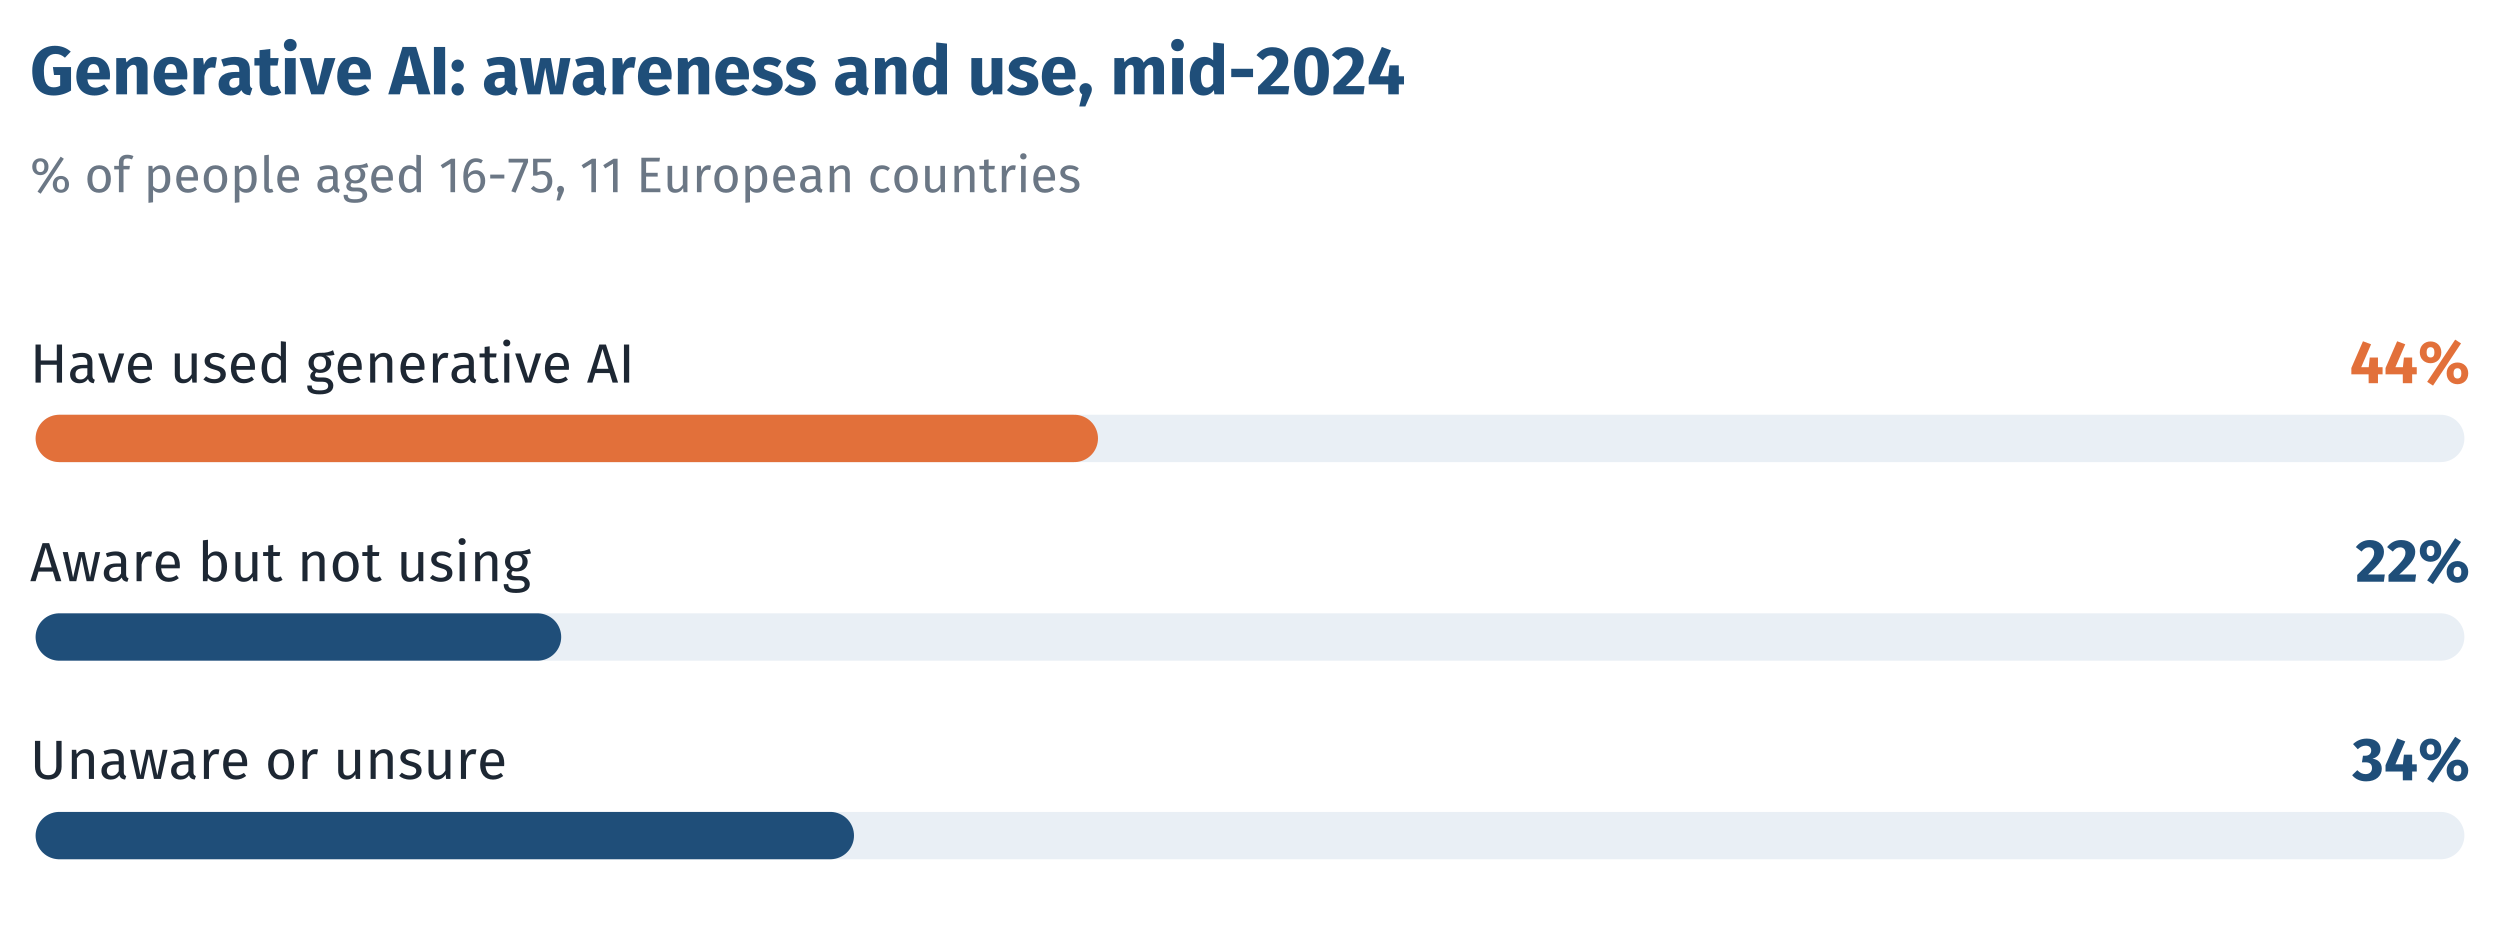
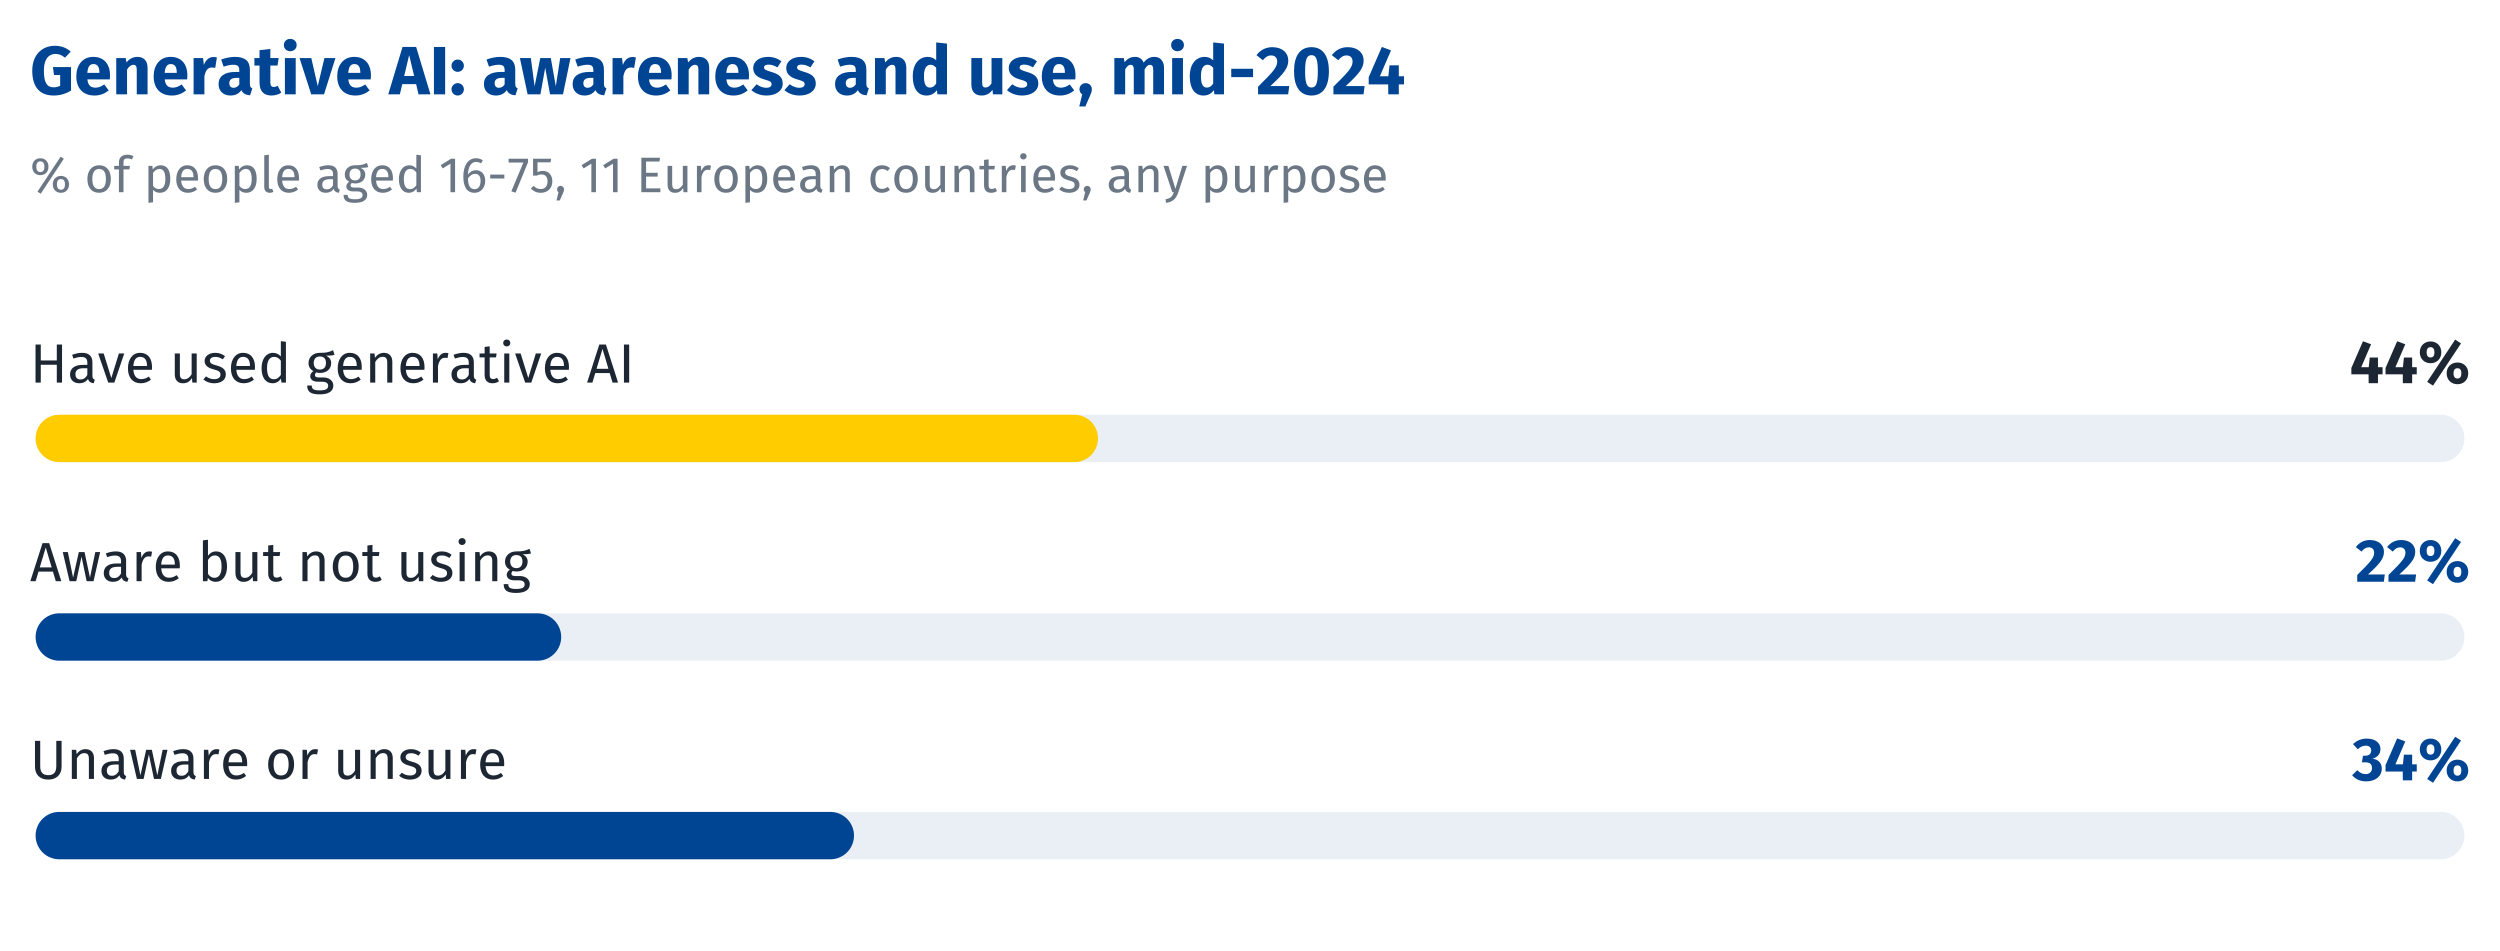
<svg xmlns="http://www.w3.org/2000/svg" xmlns:xlink="http://www.w3.org/1999/xlink" width="475.2pt" height="180.72pt" viewBox="0 0 475.2 180.72" version="1.1">
  <defs>
    <style type="text/css">*{stroke-linejoin: round; stroke-linecap: butt}</style>
  </defs>
  <g id="figure_1">
    <g id="patch_1">
      <path d="M 0 180.72  L 475.2 180.72  L 475.2 0  L 0 0  L 0 180.72  z " style="fill: none" />
    </g>
    <g id="axes_1">
      <g id="line2d_1">
-         <path d="M 11.268 83.337  L 463.932 83.337  " clip-path="url(#p77314b9bce)" style="fill: none; stroke: #e9eff5; stroke-width: 9; stroke-linecap: round" />
+         <path d="M 11.268 83.337  L 463.932 83.337  " clip-path="url(#p3629a5b4da)" style="fill: none; stroke: #e9eff5; stroke-width: 9; stroke-linecap: round" />
      </g>
      <g id="line2d_2">
-         <path d="M 11.268 121.082  L 463.932 121.082  " clip-path="url(#p77314b9bce)" style="fill: none; stroke: #e9eff5; stroke-width: 9; stroke-linecap: round" />
+         <path d="M 11.268 121.082  L 463.932 121.082  " clip-path="url(#p3629a5b4da)" style="fill: none; stroke: #e9eff5; stroke-width: 9; stroke-linecap: round" />
      </g>
      <g id="line2d_3">
-         <path d="M 11.268 158.828  L 463.932 158.828  " clip-path="url(#p77314b9bce)" style="fill: none; stroke: #e9eff5; stroke-width: 9; stroke-linecap: round" />
+         <path d="M 11.268 158.828  L 463.932 158.828  " clip-path="url(#p3629a5b4da)" style="fill: none; stroke: #e9eff5; stroke-width: 9; stroke-linecap: round" />
      </g>
      <g id="line2d_4">
-         <path d="M 11.268 83.337  L 204.207 83.337  " clip-path="url(#p77314b9bce)" style="fill: none; stroke: #e2703a; stroke-width: 9; stroke-linecap: round" />
+         <path d="M 11.268 83.337  L 204.207 83.337  " clip-path="url(#p3629a5b4da)" style="fill: none; stroke: #ffcc00; stroke-width: 9; stroke-linecap: round" />
      </g>
      <g id="line2d_5">
-         <path d="M 11.268 121.082  L 102.172 121.082  " clip-path="url(#p77314b9bce)" style="fill: none; stroke: #1f4e79; stroke-width: 9; stroke-linecap: round" />
+         <path d="M 11.268 121.082  L 102.172 121.082  " clip-path="url(#p3629a5b4da)" style="fill: none; stroke: #004494; stroke-width: 9; stroke-linecap: round" />
      </g>
      <g id="line2d_6">
-         <path d="M 11.268 158.828  L 157.827 158.828  " clip-path="url(#p77314b9bce)" style="fill: none; stroke: #1f4e79; stroke-width: 9; stroke-linecap: round" />
+         <path d="M 11.268 158.828  L 157.827 158.828  " clip-path="url(#p3629a5b4da)" style="fill: none; stroke: #004494; stroke-width: 9; stroke-linecap: round" />
      </g>
      <g id="text_1">
        <g style="fill: #1d2733" transform="translate(5.7024 72.72528) scale(0.105 -0.105)">
          <defs>
            <path id="FiraSans-Regular-48" d="M 3104 0  L 3712 0  L 3712 4410  L 3104 4410  L 3104 2566  L 1248 2566  L 1248 4410  L 640 4410  L 640 0  L 1248 0  L 1248 2067  L 3104 2067  L 3104 0  z " transform="scale(0.015625)" />
            <path id="FiraSans-Regular-61" d="M 2880 787  L 2880 2330  C 2880 3034 2509 3450 1696 3450  C 1318 3450 947 3373 531 3219  L 678 2790  C 1024 2906 1338 2970 1587 2970  C 2054 2970 2291 2790 2291 2304  L 2291 2054  L 1773 2054  C 832 2054 288 1664 288 941  C 288 339 691 -77 1363 -77  C 1773 -77 2131 77 2368 429  C 2470 96 2688 -38 3027 -77  L 3162 333  C 2989 397 2880 493 2880 787  z M 1498 365  C 1114 365 915 576 915 973  C 915 1434 1229 1664 1850 1664  L 2291 1664  L 2291 890  C 2099 538 1843 365 1498 365  z " transform="scale(0.015625)" />
            <path id="FiraSans-Regular-76" d="M 3085 3373  L 2464 3373  L 1587 525  L 704 3373  L 64 3373  L 1229 0  L 1939 0  L 3085 3373  z " transform="scale(0.015625)" />
            <path id="FiraSans-Regular-65" d="M 3155 1786  C 3155 2816 2675 3450 1766 3450  C 896 3450 365 2701 365 1651  C 365 582 915 -77 1856 -77  C 2323 -77 2701 83 3034 346  L 2778 698  C 2483 493 2234 403 1901 403  C 1414 403 1050 704 992 1485  L 3142 1485  C 3149 1562 3155 1670 3155 1786  z M 2573 1920  L 992 1920  C 1037 2669 1331 2982 1779 2982  C 2310 2982 2573 2618 2573 1958  L 2573 1920  z " transform="scale(0.015625)" />
            <path id="FiraSans-Regular-20" transform="scale(0.015625)" />
            <path id="FiraSans-Regular-75" d="M 3117 3373  L 2528 3373  L 2528 966  C 2323 627 2048 384 1683 384  C 1318 384 1165 557 1165 1018  L 1165 3373  L 576 3373  L 576 954  C 576 294 928 -77 1517 -77  C 1997 -77 2310 115 2566 525  L 2611 0  L 3117 0  L 3117 3373  z " transform="scale(0.015625)" />
            <path id="FiraSans-Regular-73" d="M 1523 3450  C 826 3450 307 3059 307 2522  C 307 2048 595 1734 1325 1542  C 1978 1370 2144 1242 2144 909  C 2144 589 1862 397 1421 397  C 1056 397 742 518 474 723  L 160 365  C 454 109 864 -77 1434 -77  C 2118 -77 2765 243 2765 947  C 2765 1536 2355 1818 1645 1997  C 1101 2138 922 2266 922 2541  C 922 2810 1158 2982 1542 2982  C 1856 2982 2118 2886 2419 2694  L 2669 3066  C 2349 3309 1997 3450 1523 3450  z " transform="scale(0.015625)" />
            <path id="FiraSans-Regular-64" d="M 2630 4800  L 2630 3034  C 2406 3270 2118 3450 1722 3450  C 896 3450 397 2701 397 1670  C 397 621 851 -77 1670 -77  C 2086 -77 2426 128 2643 467  L 2701 0  L 3219 0  L 3219 4730  L 2630 4800  z M 1798 390  C 1312 390 1030 794 1030 1683  C 1030 2560 1344 2982 1850 2982  C 2182 2982 2419 2810 2630 2541  L 2630 890  C 2406 576 2176 390 1798 390  z " transform="scale(0.015625)" />
            <path id="FiraSans-Regular-67" d="M 3155 3750  C 2758 3571 2451 3430 1613 3450  C 870 3450 314 2963 314 2272  C 314 1837 493 1542 883 1338  C 640 1178 512 960 512 742  C 512 403 781 102 1382 102  L 1914 102  C 2336 102 2592 -58 2592 -378  C 2592 -717 2336 -902 1606 -902  C 864 -902 691 -723 691 -339  L 160 -339  C 160 -1024 506 -1363 1606 -1363  C 2650 -1363 3187 -992 3187 -339  C 3187 198 2726 595 2035 595  L 1498 595  C 1152 595 1056 717 1056 870  C 1056 992 1126 1114 1222 1184  C 1363 1139 1498 1120 1651 1120  C 2458 1120 2938 1600 2938 2266  C 2938 2656 2739 2938 2342 3117  C 2726 3117 3046 3130 3328 3219  L 3155 3750  z M 1613 3027  C 2093 3027 2336 2771 2336 2278  C 2336 1792 2086 1510 1626 1510  C 1165 1510 915 1824 915 2272  C 915 2714 1158 3027 1613 3027  z " transform="scale(0.015625)" />
            <path id="FiraSans-Regular-6e" d="M 2195 3450  C 1754 3450 1395 3219 1165 2874  L 1114 3373  L 608 3373  L 608 0  L 1197 0  L 1197 2394  C 1421 2752 1677 2989 2054 2989  C 2381 2989 2586 2842 2586 2336  L 2586 0  L 3174 0  L 3174 2419  C 3174 3059 2816 3450 2195 3450  z " transform="scale(0.015625)" />
            <path id="FiraSans-Regular-72" d="M 2074 3450  C 1664 3450 1350 3194 1171 2688  L 1114 3373  L 608 3373  L 608 0  L 1197 0  L 1197 1926  C 1338 2573 1581 2874 2003 2874  C 2125 2874 2195 2861 2298 2835  L 2406 3411  C 2304 3437 2182 3450 2074 3450  z " transform="scale(0.015625)" />
            <path id="FiraSans-Regular-74" d="M 2086 557  C 1920 454 1786 410 1638 410  C 1344 410 1235 570 1235 909  L 1235 2918  L 1971 2918  L 2035 3373  L 1235 3373  L 1235 4205  L 646 4134  L 646 3373  L 58 3373  L 58 2918  L 646 2918  L 646 883  C 646 256 986 -77 1555 -77  C 1843 -77 2086 0 2310 154  L 2086 557  z " transform="scale(0.015625)" />
            <path id="FiraSans-Regular-69" d="M 896 4992  C 653 4992 486 4819 486 4589  C 486 4365 653 4192 896 4192  C 1146 4192 1312 4365 1312 4589  C 1312 4819 1146 4992 896 4992  z M 1197 3373  L 608 3373  L 608 0  L 1197 0  L 1197 3373  z " transform="scale(0.015625)" />
            <path id="FiraSans-Regular-41" d="M 2989 0  L 3629 0  L 2221 4410  L 1453 4410  L 38 0  L 653 0  L 986 1107  L 2656 1107  L 2989 0  z M 1133 1600  L 1824 3904  L 2509 1600  L 1133 1600  z " transform="scale(0.015625)" />
            <path id="FiraSans-Regular-49" d="M 1248 4410  L 640 4410  L 640 0  L 1248 0  L 1248 4410  z " transform="scale(0.015625)" />
          </defs>
          <use xlink:href="#FiraSans-Regular-48" />
          <use xlink:href="#FiraSans-Regular-61" transform="translate(67.99998 0)" />
          <use xlink:href="#FiraSans-Regular-76" transform="translate(122.4 0)" />
          <use xlink:href="#FiraSans-Regular-65" transform="translate(171.6 0)" />
          <use xlink:href="#FiraSans-Regular-20" transform="translate(226.6 0)" />
          <use xlink:href="#FiraSans-Regular-75" transform="translate(253.0999 0)" />
          <use xlink:href="#FiraSans-Regular-73" transform="translate(311.2999 0)" />
          <use xlink:href="#FiraSans-Regular-65" transform="translate(357.9999 0)" />
          <use xlink:href="#FiraSans-Regular-64" transform="translate(412.9999 0)" />
          <use xlink:href="#FiraSans-Regular-20" transform="translate(472.7999 0)" />
          <use xlink:href="#FiraSans-Regular-67" transform="translate(499.2999 0)" />
          <use xlink:href="#FiraSans-Regular-65" transform="translate(551.2999 0)" />
          <use xlink:href="#FiraSans-Regular-6e" transform="translate(606.2999 0)" />
          <use xlink:href="#FiraSans-Regular-65" transform="translate(664.8999 0)" />
          <use xlink:href="#FiraSans-Regular-72" transform="translate(719.8998 0)" />
          <use xlink:href="#FiraSans-Regular-61" transform="translate(758.4998 0)" />
          <use xlink:href="#FiraSans-Regular-74" transform="translate(812.8998 0)" />
          <use xlink:href="#FiraSans-Regular-69" transform="translate(848.9998 0)" />
          <use xlink:href="#FiraSans-Regular-76" transform="translate(877.1998 0)" />
          <use xlink:href="#FiraSans-Regular-65" transform="translate(926.3998 0)" />
          <use xlink:href="#FiraSans-Regular-20" transform="translate(981.3998 0)" />
          <use xlink:href="#FiraSans-Regular-41" transform="translate(1007.9 0)" />
          <use xlink:href="#FiraSans-Regular-49" transform="translate(1065.2 0)" />
        </g>
      </g>
      <g id="text_2">
-         <g style="fill: #e2703a" transform="translate(446.6234 72.83629) scale(0.115 -0.115)">
+         <g style="fill: #1d2733" transform="translate(446.6234 72.83629) scale(0.115 -0.115)">
          <defs>
            <path id="FiraSans-Bold-34" d="M 3482 1690  L 2995 1690  L 2995 2714  L 2125 2714  L 2016 1690  L 1222 1690  L 2266 4115  L 1408 4435  L 179 1606  L 179 934  L 2003 934  L 2010 0  L 2995 0  L 2995 934  L 3482 934  L 3482 1690  z " transform="scale(0.015625)" />
            <path id="FiraSans-Bold-25" d="M 3930 4608  L 966 141  L 1587 -256  L 4550 4211  L 3930 4608  z M 1325 4416  C 691 4416 186 3968 186 3264  C 186 2560 691 2112 1325 2112  C 1965 2112 2464 2560 2464 3264  C 2464 3968 1965 4416 1325 4416  z M 1325 3808  C 1658 3808 1734 3533 1734 3264  C 1734 2989 1658 2720 1325 2720  C 992 2720 909 2995 909 3264  C 909 3539 992 3808 1325 3808  z M 4173 2189  C 3533 2189 3027 1747 3027 1043  C 3027 333 3533 -109 4173 -109  C 4813 -109 5312 333 5312 1043  C 5312 1747 4813 2189 4173 2189  z M 4173 1581  C 4506 1581 4582 1312 4582 1043  C 4582 768 4506 493 4173 493  C 3840 493 3757 774 3757 1043  C 3757 1312 3840 1581 4173 1581  z " transform="scale(0.015625)" />
          </defs>
          <use xlink:href="#FiraSans-Bold-34" />
          <use xlink:href="#FiraSans-Bold-34" transform="translate(56.49999 0)" />
          <use xlink:href="#FiraSans-Bold-25" transform="translate(113 0)" />
        </g>
      </g>
      <g id="text_3">
        <g style="fill: #1d2733" transform="translate(5.7024 110.4707) scale(0.105 -0.105)">
          <defs>
            <path id="FiraSans-Regular-77" d="M 4461 3373  L 3898 3373  L 3283 410  L 2650 3373  L 1990 3373  L 1325 410  L 717 3373  L 128 3373  L 915 0  L 1696 0  L 2304 2842  L 2893 0  L 3693 0  L 4461 3373  z " transform="scale(0.015625)" />
            <path id="FiraSans-Regular-62" d="M 2150 3450  C 1741 3450 1427 3264 1197 2950  L 1197 4800  L 608 4730  L 608 0  L 1126 0  L 1184 371  C 1414 90 1709 -77 2080 -77  C 2899 -77 3405 634 3405 1690  C 3405 2816 2912 3450 2150 3450  z M 1939 390  C 1638 390 1370 576 1197 845  L 1197 2458  C 1370 2726 1613 2982 1984 2982  C 2458 2982 2771 2650 2771 1690  C 2771 768 2432 390 1939 390  z " transform="scale(0.015625)" />
            <path id="FiraSans-Regular-6f" d="M 1875 3450  C 915 3450 365 2726 365 1683  C 365 614 909 -77 1869 -77  C 2822 -77 3373 646 3373 1690  C 3373 2758 2835 3450 1875 3450  z M 1875 2976  C 2432 2976 2739 2566 2739 1690  C 2739 806 2432 397 1869 397  C 1306 397 998 806 998 1683  C 998 2566 1312 2976 1875 2976  z " transform="scale(0.015625)" />
          </defs>
          <use xlink:href="#FiraSans-Regular-41" />
          <use xlink:href="#FiraSans-Regular-77" transform="translate(57.29999 0)" />
          <use xlink:href="#FiraSans-Regular-61" transform="translate(129 0)" />
          <use xlink:href="#FiraSans-Regular-72" transform="translate(183.4 0)" />
          <use xlink:href="#FiraSans-Regular-65" transform="translate(222 0)" />
          <use xlink:href="#FiraSans-Regular-20" transform="translate(276.9999 0)" />
          <use xlink:href="#FiraSans-Regular-62" transform="translate(303.4999 0)" />
          <use xlink:href="#FiraSans-Regular-75" transform="translate(362.8999 0)" />
          <use xlink:href="#FiraSans-Regular-74" transform="translate(421.0999 0)" />
          <use xlink:href="#FiraSans-Regular-20" transform="translate(457.1999 0)" />
          <use xlink:href="#FiraSans-Regular-6e" transform="translate(483.6999 0)" />
          <use xlink:href="#FiraSans-Regular-6f" transform="translate(542.2999 0)" />
          <use xlink:href="#FiraSans-Regular-74" transform="translate(600.6999 0)" />
          <use xlink:href="#FiraSans-Regular-20" transform="translate(636.7999 0)" />
          <use xlink:href="#FiraSans-Regular-75" transform="translate(663.2998 0)" />
          <use xlink:href="#FiraSans-Regular-73" transform="translate(721.4998 0)" />
          <use xlink:href="#FiraSans-Regular-69" transform="translate(768.1998 0)" />
          <use xlink:href="#FiraSans-Regular-6e" transform="translate(796.3998 0)" />
          <use xlink:href="#FiraSans-Regular-67" transform="translate(854.9998 0)" />
        </g>
      </g>
      <g id="text_4">
-         <g style="fill: #1f4e79" transform="translate(447.7267 110.5817) scale(0.115 -0.115)">
+         <g style="fill: #004494" transform="translate(447.7267 110.5817) scale(0.115 -0.115)">
          <defs>
            <path id="FiraSans-Bold-32" d="M 1523 4416  C 877 4416 384 4122 38 3667  L 640 3194  C 890 3501 1107 3642 1421 3642  C 1760 3642 1978 3430 1978 3078  C 1978 2541 1638 2150 186 717  L 186 0  L 3002 0  L 3104 774  L 1331 774  C 2682 2003 3014 2509 3014 3181  C 3014 3853 2490 4416 1523 4416  z " transform="scale(0.015625)" />
          </defs>
          <use xlink:href="#FiraSans-Bold-32" />
          <use xlink:href="#FiraSans-Bold-32" transform="translate(51.7 0)" />
          <use xlink:href="#FiraSans-Bold-25" transform="translate(103.4 0)" />
        </g>
      </g>
      <g id="text_5">
        <g style="fill: #1d2733" transform="translate(5.7024 148.0587) scale(0.105 -0.105)">
          <defs>
            <path id="FiraSans-Regular-55" d="M 3661 4410  L 3046 4410  L 3046 1459  C 3046 774 2746 435 2112 435  C 1485 435 1184 774 1184 1459  L 1184 4410  L 576 4410  L 576 1414  C 576 538 1107 -77 2112 -77  C 3104 -77 3661 538 3661 1414  L 3661 4410  z " transform="scale(0.015625)" />
          </defs>
          <use xlink:href="#FiraSans-Regular-55" />
          <use xlink:href="#FiraSans-Regular-6e" transform="translate(66.2 0)" />
          <use xlink:href="#FiraSans-Regular-61" transform="translate(124.8 0)" />
          <use xlink:href="#FiraSans-Regular-77" transform="translate(179.2 0)" />
          <use xlink:href="#FiraSans-Regular-61" transform="translate(250.9 0)" />
          <use xlink:href="#FiraSans-Regular-72" transform="translate(305.3 0)" />
          <use xlink:href="#FiraSans-Regular-65" transform="translate(343.8999 0)" />
          <use xlink:href="#FiraSans-Regular-20" transform="translate(398.8999 0)" />
          <use xlink:href="#FiraSans-Regular-6f" transform="translate(425.3999 0)" />
          <use xlink:href="#FiraSans-Regular-72" transform="translate(483.7999 0)" />
          <use xlink:href="#FiraSans-Regular-20" transform="translate(522.3999 0)" />
          <use xlink:href="#FiraSans-Regular-75" transform="translate(548.8999 0)" />
          <use xlink:href="#FiraSans-Regular-6e" transform="translate(607.0999 0)" />
          <use xlink:href="#FiraSans-Regular-73" transform="translate(665.6999 0)" />
          <use xlink:href="#FiraSans-Regular-75" transform="translate(712.3999 0)" />
          <use xlink:href="#FiraSans-Regular-72" transform="translate(770.5999 0)" />
          <use xlink:href="#FiraSans-Regular-65" transform="translate(809.1999 0)" />
        </g>
      </g>
      <g id="text_6">
-         <g style="fill: #1f4e79" transform="translate(447.1409 148.3272) scale(0.115 -0.115)">
+         <g style="fill: #004494" transform="translate(447.1409 148.3272) scale(0.115 -0.115)">
          <defs>
            <path id="FiraSans-Bold-33" d="M 1530 4416  C 954 4416 474 4218 70 3834  L 570 3290  C 826 3539 1094 3667 1414 3667  C 1766 3667 1990 3482 1990 3168  C 1990 2810 1754 2605 1370 2605  L 1120 2605  L 1011 1907  L 1370 1907  C 1824 1907 2074 1741 2074 1286  C 2074 890 1798 659 1402 659  C 1062 659 806 787 518 1075  L -26 544  C 314 134 806 -109 1459 -109  C 2528 -109 3110 499 3110 1222  C 3110 1907 2662 2227 2125 2285  C 2656 2438 2970 2790 2970 3315  C 2970 3923 2464 4416 1530 4416  z " transform="scale(0.015625)" />
          </defs>
          <use xlink:href="#FiraSans-Bold-33" />
          <use xlink:href="#FiraSans-Bold-34" transform="translate(51.99999 0)" />
          <use xlink:href="#FiraSans-Bold-25" transform="translate(108.5 0)" />
        </g>
      </g>
    </g>
    <g id="text_7">
-       <g style="fill: #1f4e79" transform="translate(5.7024 17.93539) scale(0.13 -0.13)">
+       <g style="fill: #004494" transform="translate(5.7024 17.93539) scale(0.13 -0.13)">
        <defs>
          <path id="FiraSans-Bold-47" d="M 2330 4544  C 1152 4544 211 3725 211 2221  C 211 704 890 -109 2227 -109  C 2810 -109 3386 64 3840 358  L 3840 2554  L 2144 2554  L 2246 1811  L 2822 1811  L 2822 806  C 2637 704 2438 659 2221 659  C 1606 659 1299 1056 1299 2221  C 1299 3322 1760 3782 2381 3782  C 2739 3782 2982 3674 3270 3430  L 3814 4000  C 3450 4320 2970 4544 2330 4544  z " transform="scale(0.015625)" />
          <path id="FiraSans-Bold-65" d="M 3360 1766  C 3360 2867 2765 3507 1792 3507  C 762 3507 205 2701 205 1683  C 205 621 781 -109 1914 -109  C 2464 -109 2899 96 3238 365  L 2822 928  C 2528 723 2285 627 2010 627  C 1594 627 1306 794 1242 1402  L 3341 1402  C 3354 1504 3360 1658 3360 1766  z M 2368 2010  L 1235 2010  C 1286 2624 1478 2835 1818 2835  C 2221 2835 2362 2515 2368 2054  L 2368 2010  z " transform="scale(0.015625)" />
          <path id="FiraSans-Bold-6e" d="M 2387 3507  C 1965 3507 1638 3328 1350 2995  L 1280 3398  L 397 3398  L 397 0  L 1408 0  L 1408 2323  C 1587 2605 1773 2765 1997 2765  C 2195 2765 2317 2669 2317 2310  L 2317 0  L 3328 0  L 3328 2483  C 3328 3130 2976 3507 2387 3507  z " transform="scale(0.015625)" />
          <path id="FiraSans-Bold-72" d="M 2240 3494  C 1850 3494 1517 3213 1363 2746  L 1280 3398  L 397 3398  L 397 0  L 1408 0  L 1408 1696  C 1517 2208 1696 2515 2112 2515  C 2227 2515 2310 2496 2419 2470  L 2579 3450  C 2470 3482 2368 3494 2240 3494  z " transform="scale(0.015625)" />
          <path id="FiraSans-Bold-61" d="M 3098 986  L 3098 2304  C 3098 3091 2675 3507 1690 3507  C 1306 3507 838 3418 410 3258  L 640 2592  C 979 2707 1312 2771 1530 2771  C 1946 2771 2106 2650 2106 2246  L 2106 2099  L 1760 2099  C 730 2099 166 1696 166 954  C 166 333 595 -109 1274 -109  C 1677 -109 2054 26 2298 397  C 2458 64 2720 -58 3117 -90  L 3328 570  C 3168 627 3098 723 3098 986  z M 1568 614  C 1318 614 1171 774 1171 1043  C 1171 1382 1395 1542 1856 1542  L 2106 1542  L 2106 934  C 1984 736 1798 614 1568 614  z " transform="scale(0.015625)" />
          <path id="FiraSans-Bold-74" d="M 2189 806  C 2054 723 1939 691 1824 691  C 1613 691 1504 806 1504 1133  L 1504 2694  L 2176 2694  L 2285 3398  L 1504 3398  L 1504 4250  L 493 4134  L 493 3398  L 13 3398  L 13 2694  L 493 2694  L 493 1120  C 493 320 858 -102 1606 -109  C 1914 -109 2272 -19 2528 160  L 2189 806  z " transform="scale(0.015625)" />
          <path id="FiraSans-Bold-69" d="M 896 5190  C 544 5190 301 4941 301 4614  C 301 4288 544 4038 896 4038  C 1248 4038 1498 4288 1498 4614  C 1498 4941 1248 5190 896 5190  z M 1408 3398  L 397 3398  L 397 0  L 1408 0  L 1408 3398  z " transform="scale(0.015625)" />
          <path id="FiraSans-Bold-76" d="M 3322 3398  L 2291 3398  L 1664 768  L 1062 3398  L -38 3398  L 1056 0  L 2253 0  L 3322 3398  z " transform="scale(0.015625)" />
          <path id="FiraSans-Bold-20" transform="scale(0.015625)" />
          <path id="FiraSans-Bold-41" d="M 2752 0  L 3866 0  L 2528 4435  L 1254 4435  L -83 0  L 1005 0  L 1229 954  L 2528 954  L 2752 0  z M 1408 1715  L 1875 3674  L 2342 1715  L 1408 1715  z " transform="scale(0.015625)" />
          <path id="FiraSans-Bold-49" d="M 1466 4435  L 416 4435  L 416 0  L 1466 0  L 1466 4435  z " transform="scale(0.015625)" />
          <path id="FiraSans-Bold-3a" d="M 768 3258  C 442 3258 186 2995 186 2682  C 186 2368 442 2106 768 2106  C 1088 2106 1344 2368 1344 2682  C 1344 2995 1088 3258 768 3258  z M 768 1050  C 442 1050 186 787 186 474  C 186 154 442 -109 768 -109  C 1088 -109 1344 154 1344 474  C 1344 787 1088 1050 768 1050  z " transform="scale(0.015625)" />
          <path id="FiraSans-Bold-77" d="M 4762 3398  L 3795 3398  L 3386 755  L 2918 3398  L 1933 3398  L 1402 755  L 1050 3398  L 26 3398  L 749 0  L 1946 0  L 2394 2496  L 2848 0  L 4058 0  L 4762 3398  z " transform="scale(0.015625)" />
          <path id="FiraSans-Bold-73" d="M 1594 3507  C 736 3507 205 3053 205 2470  C 205 1946 538 1600 1210 1408  C 1824 1235 1926 1165 1926 934  C 1926 730 1741 614 1434 614  C 1101 614 787 749 531 947  L 38 397  C 371 96 870 -109 1459 -109  C 2304 -109 2970 307 2970 1011  C 2970 1619 2592 1901 1920 2093  C 1312 2272 1222 2349 1222 2528  C 1222 2682 1357 2784 1632 2784  C 1926 2784 2208 2688 2470 2522  L 2842 3091  C 2528 3347 2086 3507 1594 3507  z " transform="scale(0.015625)" />
          <path id="FiraSans-Bold-64" d="M 2432 4858  L 2432 3187  C 2227 3386 1952 3507 1645 3507  C 768 3507 237 2758 237 1709  C 237 608 666 -109 1530 -109  C 1990 -109 2304 115 2496 397  L 2547 0  L 3443 0  L 3443 4749  L 2432 4858  z M 1850 634  C 1517 634 1286 858 1286 1702  C 1286 2464 1542 2771 1907 2771  C 2125 2771 2278 2662 2432 2483  L 2432 1011  C 2272 762 2086 634 1850 634  z " transform="scale(0.015625)" />
          <path id="FiraSans-Bold-75" d="M 3264 3398  L 2253 3398  L 2253 1037  C 2106 781 1914 640 1702 640  C 1491 640 1376 742 1376 1088  L 1376 3398  L 365 3398  L 365 960  C 365 301 678 -109 1312 -109  C 1760 -109 2093 70 2342 429  L 2387 0  L 3264 0  L 3264 3398  z " transform="scale(0.015625)" />
          <path id="FiraSans-Bold-2c" d="M 768 1050  C 435 1050 186 800 186 474  C 186 275 282 102 442 -6  L 166 -1133  L 736 -1133  L 1139 -205  C 1280 109 1344 275 1344 474  C 1344 800 1094 1050 768 1050  z " transform="scale(0.015625)" />
          <path id="FiraSans-Bold-6d" d="M 4154 3507  C 3718 3507 3405 3322 3136 2970  C 3002 3315 2714 3507 2336 3507  C 1920 3507 1613 3334 1350 3002  L 1280 3398  L 397 3398  L 397 0  L 1408 0  L 1408 2323  C 1555 2605 1715 2765 1926 2765  C 2080 2765 2214 2669 2214 2310  L 2214 0  L 3226 0  L 3226 2323  C 3373 2605 3526 2765 3744 2765  C 3898 2765 4032 2669 4032 2310  L 4032 0  L 5043 0  L 5043 2483  C 5043 3130 4678 3507 4154 3507  z " transform="scale(0.015625)" />
          <path id="FiraSans-Bold-2d" d="M 282 1613  L 2323 1613  L 2323 2394  L 282 2394  L 282 1613  z " transform="scale(0.015625)" />
          <path id="FiraSans-Bold-30" d="M 1875 4416  C 813 4416 243 3610 243 2157  C 243 710 813 -109 1875 -109  C 2938 -109 3507 710 3507 2157  C 3507 3610 2938 4416 1875 4416  z M 1875 3667  C 2291 3667 2470 3334 2470 2157  C 2470 986 2291 640 1875 640  C 1453 640 1280 1011 1280 2157  C 1280 3302 1453 3667 1875 3667  z " transform="scale(0.015625)" />
        </defs>
        <use xlink:href="#FiraSans-Bold-47" />
        <use xlink:href="#FiraSans-Bold-65" transform="translate(64.49998 0)" />
        <use xlink:href="#FiraSans-Bold-6e" transform="translate(119.9 0)" />
        <use xlink:href="#FiraSans-Bold-65" transform="translate(177.6 0)" />
        <use xlink:href="#FiraSans-Bold-72" transform="translate(233 0)" />
        <use xlink:href="#FiraSans-Bold-61" transform="translate(273.1 0)" />
        <use xlink:href="#FiraSans-Bold-74" transform="translate(327.8999 0)" />
        <use xlink:href="#FiraSans-Bold-69" transform="translate(366.4999 0)" />
        <use xlink:href="#FiraSans-Bold-76" transform="translate(394.6999 0)" />
        <use xlink:href="#FiraSans-Bold-65" transform="translate(445.9999 0)" />
        <use xlink:href="#FiraSans-Bold-20" transform="translate(501.3999 0)" />
        <use xlink:href="#FiraSans-Bold-41" transform="translate(525.0999 0)" />
        <use xlink:href="#FiraSans-Bold-49" transform="translate(584.0999 0)" />
        <use xlink:href="#FiraSans-Bold-3a" transform="translate(613.3999 0)" />
        <use xlink:href="#FiraSans-Bold-20" transform="translate(637.3999 0)" />
        <use xlink:href="#FiraSans-Bold-61" transform="translate(661.0999 0)" />
        <use xlink:href="#FiraSans-Bold-77" transform="translate(715.8999 0)" />
        <use xlink:href="#FiraSans-Bold-61" transform="translate(790.7998 0)" />
        <use xlink:href="#FiraSans-Bold-72" transform="translate(845.5998 0)" />
        <use xlink:href="#FiraSans-Bold-65" transform="translate(885.6998 0)" />
        <use xlink:href="#FiraSans-Bold-6e" transform="translate(941.0998 0)" />
        <use xlink:href="#FiraSans-Bold-65" transform="translate(998.7998 0)" />
        <use xlink:href="#FiraSans-Bold-73" transform="translate(1054.2 0)" />
        <use xlink:href="#FiraSans-Bold-73" transform="translate(1102.5 0)" />
        <use xlink:href="#FiraSans-Bold-20" transform="translate(1150.8 0)" />
        <use xlink:href="#FiraSans-Bold-61" transform="translate(1174.5 0)" />
        <use xlink:href="#FiraSans-Bold-6e" transform="translate(1229.3 0)" />
        <use xlink:href="#FiraSans-Bold-64" transform="translate(1287 0)" />
        <use xlink:href="#FiraSans-Bold-20" transform="translate(1347 0)" />
        <use xlink:href="#FiraSans-Bold-75" transform="translate(1370.7 0)" />
        <use xlink:href="#FiraSans-Bold-73" transform="translate(1427.9 0)" />
        <use xlink:href="#FiraSans-Bold-65" transform="translate(1476.2 0)" />
        <use xlink:href="#FiraSans-Bold-2c" transform="translate(1531.6 0)" />
        <use xlink:href="#FiraSans-Bold-20" transform="translate(1555.6 0)" />
        <use xlink:href="#FiraSans-Bold-6d" transform="translate(1579.3 0)" />
        <use xlink:href="#FiraSans-Bold-69" transform="translate(1663.8 0)" />
        <use xlink:href="#FiraSans-Bold-64" transform="translate(1692 0)" />
        <use xlink:href="#FiraSans-Bold-2d" transform="translate(1752 0)" />
        <use xlink:href="#FiraSans-Bold-32" transform="translate(1792.7 0)" />
        <use xlink:href="#FiraSans-Bold-30" transform="translate(1844.4 0)" />
        <use xlink:href="#FiraSans-Bold-32" transform="translate(1902.9 0)" />
        <use xlink:href="#FiraSans-Bold-34" transform="translate(1954.6 0)" />
      </g>
    </g>
    <g id="text_8">
      <g style="fill: #6b7785" transform="translate(5.7024 36.5334) scale(0.095 -0.095)">
        <defs>
          <path id="FiraSans-Regular-25" d="M 3923 4550  L 960 70  L 1370 -198  L 4333 4282  L 3923 4550  z M 1325 4346  C 730 4346 288 3930 288 3264  C 288 2598 730 2182 1325 2182  C 1926 2182 2368 2598 2368 3264  C 2368 3930 1926 4346 1325 4346  z M 1325 3949  C 1741 3949 1843 3597 1843 3264  C 1843 2918 1741 2579 1325 2579  C 915 2579 806 2931 806 3264  C 806 3610 915 3949 1325 3949  z M 3962 2086  C 3360 2086 2918 1670 2918 1005  C 2918 339 3360 -77 3962 -77  C 4563 -77 4998 339 4998 1005  C 4998 1670 4563 2086 3962 2086  z M 3962 1683  C 4378 1683 4480 1338 4480 1005  C 4480 659 4378 320 3962 320  C 3552 320 3443 672 3443 1005  C 3443 1350 3552 1683 3962 1683  z " transform="scale(0.015625)" />
          <path id="FiraSans-Regular-66" d="M 1754 4326  C 1926 4326 2125 4294 2342 4198  L 2528 4627  C 2259 4742 2042 4800 1722 4800  C 1037 4800 666 4397 666 3834  L 666 3373  L 64 3373  L 64 2918  L 666 2918  L 666 0  L 1254 0  L 1254 2918  L 2010 2918  L 2074 3373  L 1254 3373  L 1254 3840  C 1254 4166 1382 4326 1754 4326  z " transform="scale(0.015625)" />
          <path id="FiraSans-Regular-70" d="M 2157 3450  C 1773 3450 1408 3264 1158 2918  L 1114 3373  L 608 3373  L 608 -1363  L 1197 -1293  L 1197 307  C 1414 45 1715 -77 2080 -77  C 2950 -77 3405 666 3405 1690  C 3405 2752 3053 3450 2157 3450  z M 1939 403  C 1632 403 1370 550 1197 813  L 1197 2458  C 1376 2726 1651 2982 2010 2982  C 2515 2982 2771 2566 2771 1690  C 2771 806 2477 403 1939 403  z " transform="scale(0.015625)" />
          <path id="FiraSans-Regular-6c" d="M 1280 -77  C 1453 -77 1619 -32 1747 38  L 1594 448  C 1530 422 1459 410 1376 410  C 1222 410 1165 499 1165 678  L 1165 4800  L 576 4730  L 576 666  C 576 186 851 -77 1280 -77  z " transform="scale(0.015625)" />
          <path id="FiraSans-Regular-31" d="M 2067 4282  L 1549 4282  L 224 3462  L 480 3046  L 1478 3654  L 1478 0  L 2067 0  L 2067 4282  z " transform="scale(0.015625)" />
          <path id="FiraSans-Regular-36" d="M 1971 2816  C 1568 2816 1222 2650 941 2253  C 973 3232 1344 3878 1965 3878  C 2202 3878 2426 3814 2624 3693  L 2854 4083  C 2605 4250 2317 4346 1971 4346  C 960 4346 352 3411 352 2010  C 352 781 749 -77 1792 -77  C 2547 -77 3155 518 3155 1453  C 3155 2368 2598 2816 1971 2816  z M 1792 390  C 1222 390 973 826 947 1760  C 1165 2112 1485 2349 1869 2349  C 2272 2349 2560 2112 2560 1434  C 2560 806 2298 390 1792 390  z " transform="scale(0.015625)" />
          <path id="FiraSans-Regular-2d" d="M 384 1754  L 2195 1754  L 2195 2253  L 384 2253  L 384 1754  z " transform="scale(0.015625)" />
          <path id="FiraSans-Regular-37" d="M 2650 4282  L 160 4282  L 160 3802  L 2054 3802  L 512 115  L 1050 -64  L 2650 3840  L 2650 4282  z " transform="scale(0.015625)" />
          <path id="FiraSans-Regular-35" d="M 2771 4282  L 454 4282  L 454 2125  L 915 2125  C 1120 2221 1293 2272 1523 2272  C 1965 2272 2304 2042 2304 1382  C 2304 755 1965 403 1427 403  C 1056 403 781 538 525 813  L 166 467  C 499 128 890 -77 1434 -77  C 2323 -77 2918 518 2918 1370  C 2918 2221 2426 2726 1702 2726  C 1472 2726 1242 2675 1018 2560  L 1018 3821  L 2688 3821  L 2771 4282  z " transform="scale(0.015625)" />
          <path id="FiraSans-Regular-2c" d="M 762 813  C 512 813 320 614 320 371  C 320 218 390 83 499 0  L 243 -1062  L 666 -1062  L 1094 -83  C 1178 102 1210 230 1210 371  C 1210 614 1018 813 762 813  z " transform="scale(0.015625)" />
          <path id="FiraSans-Regular-45" d="M 3027 4410  L 640 4410  L 640 0  L 3078 0  L 3078 486  L 1248 486  L 1248 1997  L 2733 1997  L 2733 2483  L 1248 2483  L 1248 3923  L 2957 3923  L 3027 4410  z " transform="scale(0.015625)" />
          <path id="FiraSans-Regular-63" d="M 1837 3450  C 922 3450 365 2733 365 1658  C 365 570 928 -77 1837 -77  C 2227 -77 2566 51 2867 294  L 2598 678  C 2342 512 2144 422 1862 422  C 1331 422 998 787 998 1670  C 998 2547 1331 2963 1862 2963  C 2144 2963 2355 2880 2586 2714  L 2867 3085  C 2554 3347 2234 3450 1837 3450  z " transform="scale(0.015625)" />
+           <path id="FiraSans-Regular-79" d="M 3085 3373  L 2477 3373  L 1594 429  L 691 3373  L 64 3373  L 1197 0  L 1395 0  C 1203 -525 1011 -787 326 -902  L 390 -1363  C 1325 -1261 1722 -736 1958 -19  L 3085 3373  z " transform="scale(0.015625)" />
        </defs>
        <use xlink:href="#FiraSans-Regular-25" />
        <use xlink:href="#FiraSans-Regular-20" transform="translate(82.59999 0)" />
        <use xlink:href="#FiraSans-Regular-6f" transform="translate(109.1 0)" />
        <use xlink:href="#FiraSans-Regular-66" transform="translate(167.5 0)" />
        <use xlink:href="#FiraSans-Regular-20" transform="translate(201 0)" />
        <use xlink:href="#FiraSans-Regular-70" transform="translate(227.4999 0)" />
        <use xlink:href="#FiraSans-Regular-65" transform="translate(286.8999 0)" />
        <use xlink:href="#FiraSans-Regular-6f" transform="translate(341.8999 0)" />
        <use xlink:href="#FiraSans-Regular-70" transform="translate(400.2999 0)" />
        <use xlink:href="#FiraSans-Regular-6c" transform="translate(459.6999 0)" />
        <use xlink:href="#FiraSans-Regular-65" transform="translate(488.9999 0)" />
        <use xlink:href="#FiraSans-Regular-20" transform="translate(543.9999 0)" />
        <use xlink:href="#FiraSans-Regular-61" transform="translate(570.4999 0)" />
        <use xlink:href="#FiraSans-Regular-67" transform="translate(624.8999 0)" />
        <use xlink:href="#FiraSans-Regular-65" transform="translate(676.8998 0)" />
        <use xlink:href="#FiraSans-Regular-64" transform="translate(731.8998 0)" />
        <use xlink:href="#FiraSans-Regular-20" transform="translate(791.6998 0)" />
        <use xlink:href="#FiraSans-Regular-31" transform="translate(818.1998 0)" />
        <use xlink:href="#FiraSans-Regular-36" transform="translate(861.4998 0)" />
        <use xlink:href="#FiraSans-Regular-2d" transform="translate(914.7998 0)" />
        <use xlink:href="#FiraSans-Regular-37" transform="translate(955.0998 0)" />
        <use xlink:href="#FiraSans-Regular-35" transform="translate(999.4998 0)" />
        <use xlink:href="#FiraSans-Regular-2c" transform="translate(1049.6 0)" />
        <use xlink:href="#FiraSans-Regular-20" transform="translate(1073.6 0)" />
        <use xlink:href="#FiraSans-Regular-31" transform="translate(1100.1 0)" />
        <use xlink:href="#FiraSans-Regular-31" transform="translate(1143.4 0)" />
        <use xlink:href="#FiraSans-Regular-20" transform="translate(1186.7 0)" />
        <use xlink:href="#FiraSans-Regular-45" transform="translate(1213.2 0)" />
        <use xlink:href="#FiraSans-Regular-75" transform="translate(1266.7 0)" />
        <use xlink:href="#FiraSans-Regular-72" transform="translate(1324.9 0)" />
        <use xlink:href="#FiraSans-Regular-6f" transform="translate(1363.5 0)" />
        <use xlink:href="#FiraSans-Regular-70" transform="translate(1421.9 0)" />
        <use xlink:href="#FiraSans-Regular-65" transform="translate(1481.3 0)" />
        <use xlink:href="#FiraSans-Regular-61" transform="translate(1536.3 0)" />
        <use xlink:href="#FiraSans-Regular-6e" transform="translate(1590.7 0)" />
        <use xlink:href="#FiraSans-Regular-20" transform="translate(1649.3 0)" />
        <use xlink:href="#FiraSans-Regular-63" transform="translate(1675.8 0)" />
        <use xlink:href="#FiraSans-Regular-6f" transform="translate(1723.6 0)" />
        <use xlink:href="#FiraSans-Regular-75" transform="translate(1782 0)" />
        <use xlink:href="#FiraSans-Regular-6e" transform="translate(1840.2 0)" />
        <use xlink:href="#FiraSans-Regular-74" transform="translate(1898.8 0)" />
        <use xlink:href="#FiraSans-Regular-72" transform="translate(1934.9 0)" />
        <use xlink:href="#FiraSans-Regular-69" transform="translate(1973.5 0)" />
        <use xlink:href="#FiraSans-Regular-65" transform="translate(2001.7 0)" />
        <use xlink:href="#FiraSans-Regular-73" transform="translate(2056.7 0)" />
+         <use xlink:href="#FiraSans-Regular-2c" transform="translate(2103.4 0)" />
+         <use xlink:href="#FiraSans-Regular-20" transform="translate(2127.4 0)" />
+         <use xlink:href="#FiraSans-Regular-61" transform="translate(2153.899 0)" />
+         <use xlink:href="#FiraSans-Regular-6e" transform="translate(2208.299 0)" />
+         <use xlink:href="#FiraSans-Regular-79" transform="translate(2266.899 0)" />
+         <use xlink:href="#FiraSans-Regular-20" transform="translate(2316.099 0)" />
+         <use xlink:href="#FiraSans-Regular-70" transform="translate(2342.599 0)" />
+         <use xlink:href="#FiraSans-Regular-75" transform="translate(2401.999 0)" />
+         <use xlink:href="#FiraSans-Regular-72" transform="translate(2460.199 0)" />
+         <use xlink:href="#FiraSans-Regular-70" transform="translate(2498.799 0)" />
+         <use xlink:href="#FiraSans-Regular-6f" transform="translate(2558.199 0)" />
+         <use xlink:href="#FiraSans-Regular-73" transform="translate(2616.599 0)" />
+         <use xlink:href="#FiraSans-Regular-65" transform="translate(2663.299 0)" />
      </g>
    </g>
  </g>
  <defs>
-     <clipPath id="p77314b9bce">
+     <clipPath id="p3629a5b4da">
      <rect x="5.702" y="56.16" width="463.795" height="124.56" />
    </clipPath>
  </defs>
</svg>
